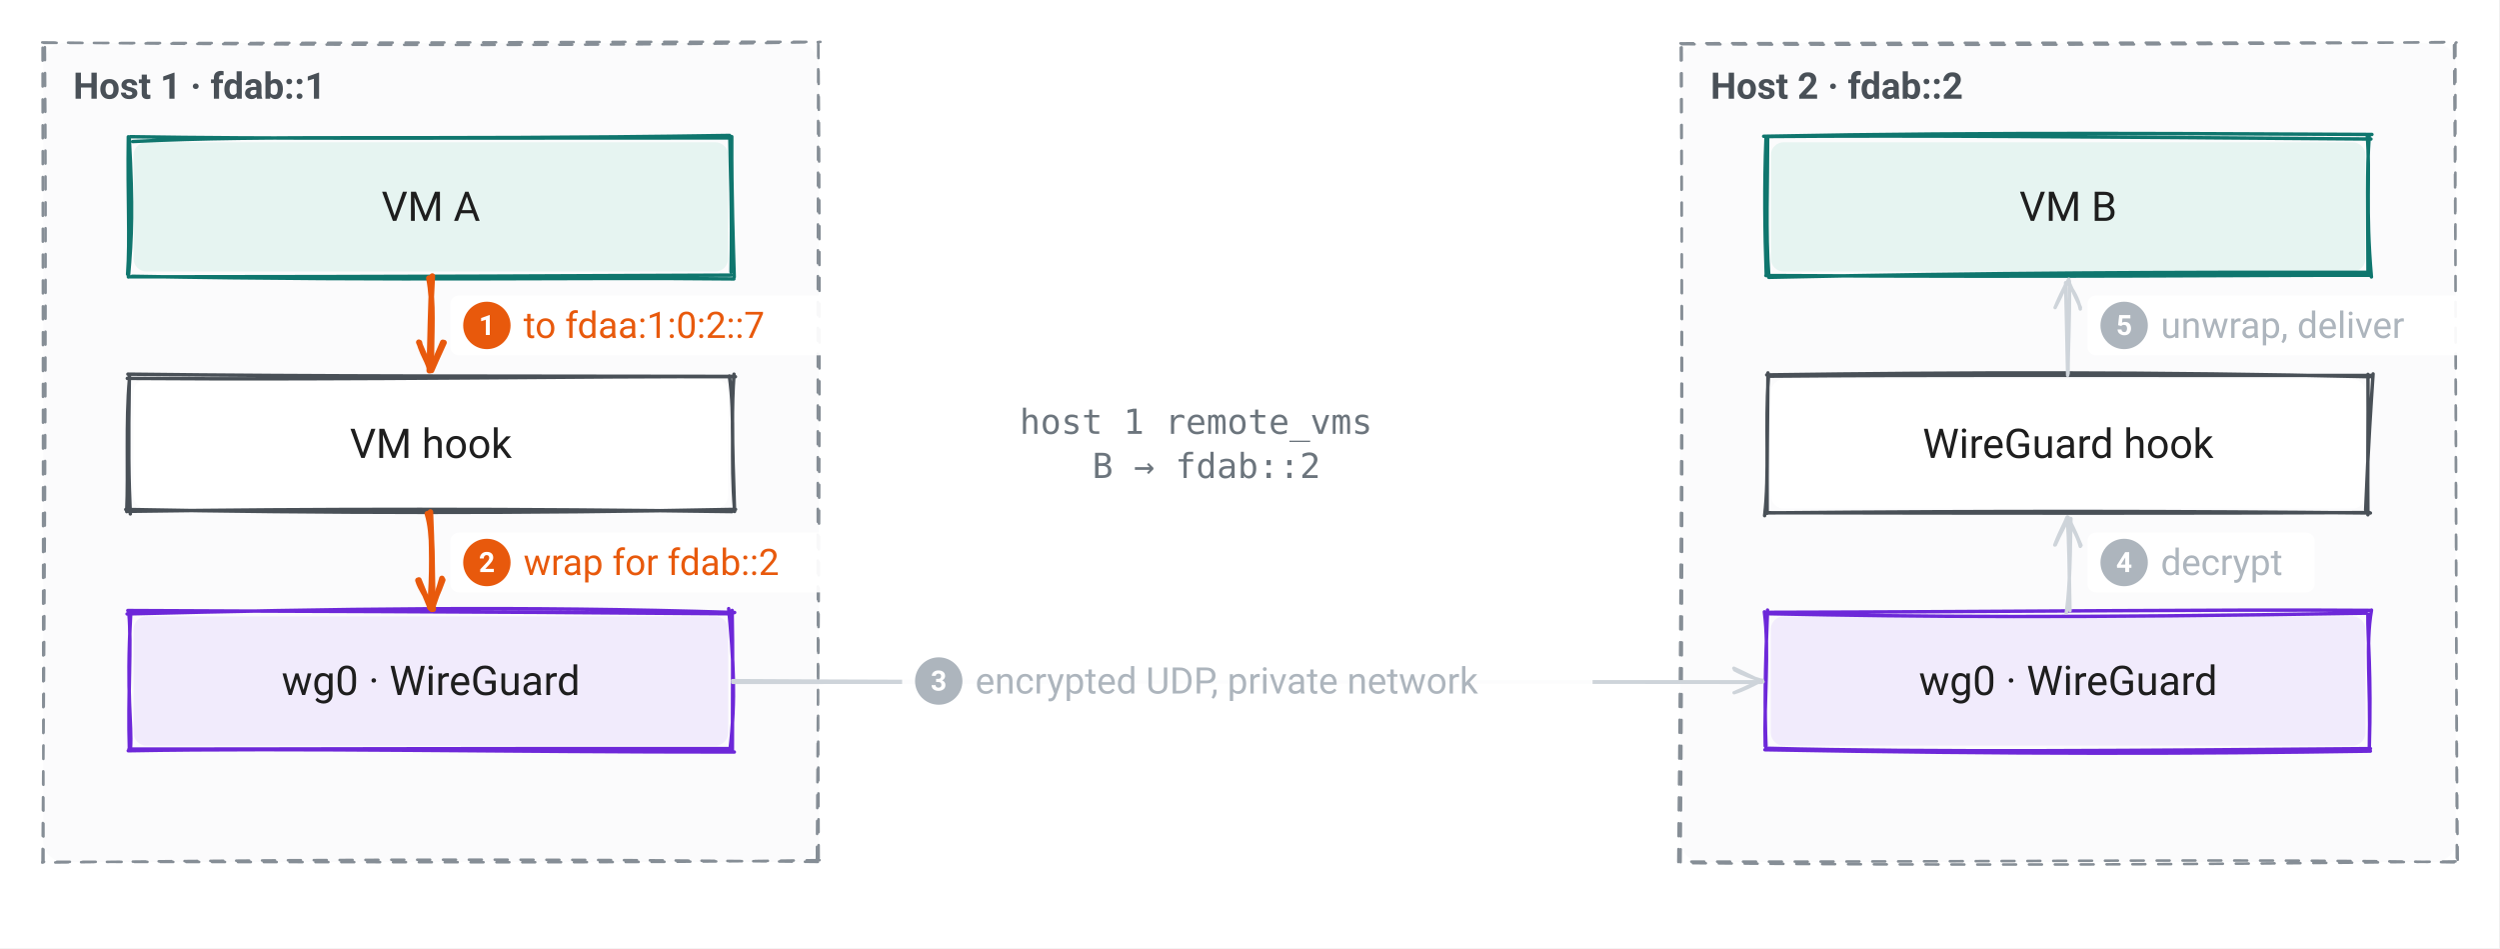
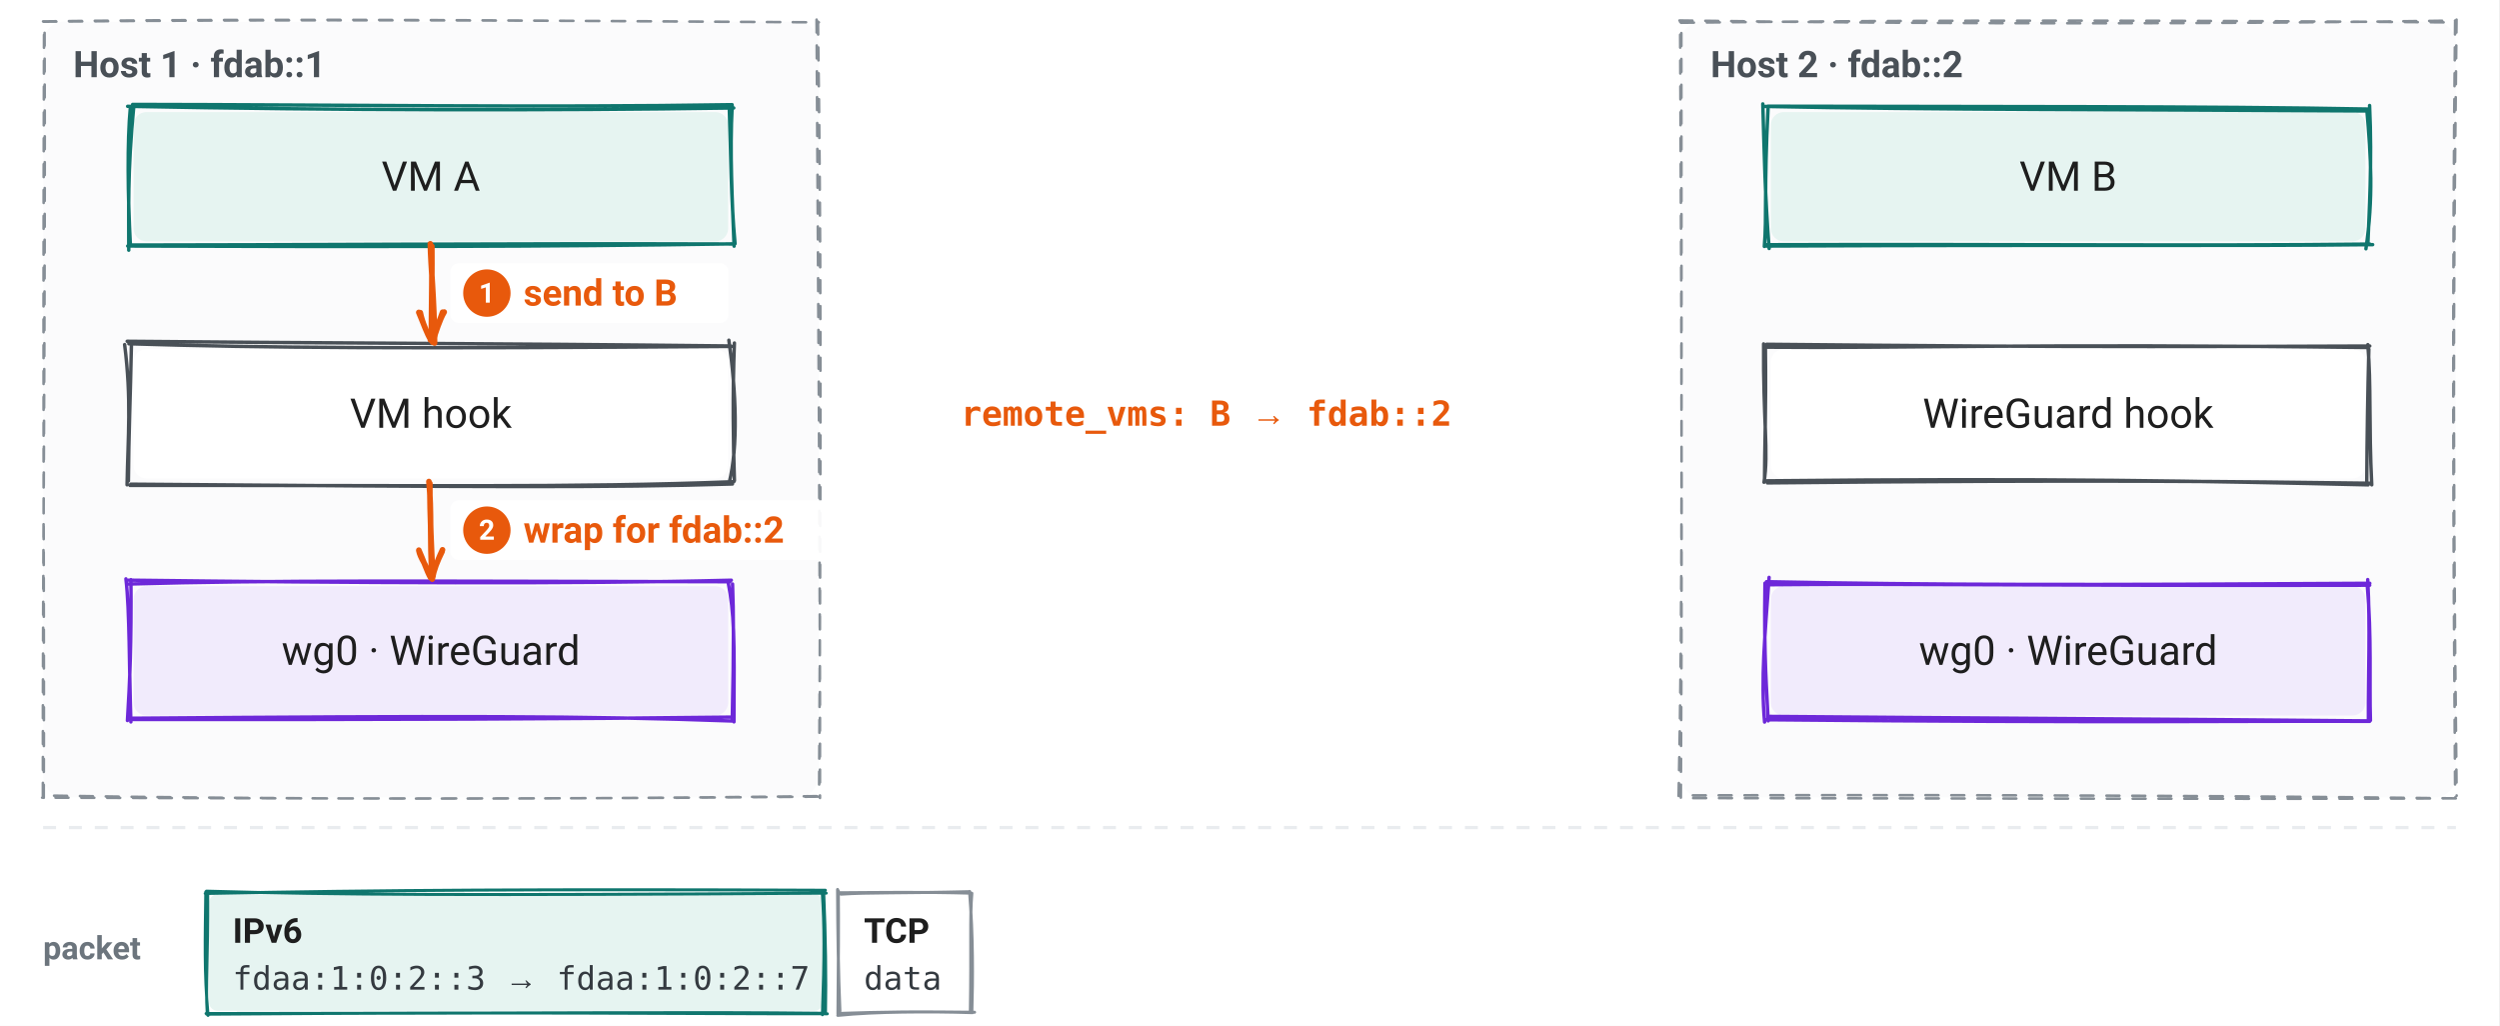
- <svg xmlns="http://www.w3.org/2000/svg" viewBox="0 0 1160 440" width="1160" height="440" font-family="system-ui, -apple-system, 'Segoe UI', Roboto, 'Helvetica Neue', Arial, sans-serif" role="img" aria-label="VM A sends to VM B. The VM hook on host 1 checks the packet, finds VM B at fdab::2 in remote_vms, and adds an outer header for host 2.">
+ <svg xmlns="http://www.w3.org/2000/svg" viewBox="0 0 1160 476" width="1160" height="476" font-family="system-ui, -apple-system, 'Segoe UI', Roboto, 'Helvetica Neue', Arial, sans-serif" role="img" aria-label="VM A sends to VM B. The VM hook on host 1 checks the packet, finds VM B at fdab::2 in remote_vms, and adds an outer IPv6 header for host 2.">
+   <style>.static{display:none}@media (prefers-reduced-motion: reduce){.anim{display:none}.static{display:inline}}</style>
  <rect width="100%" height="100%" fill="#ffffff" />
-   <rect x="20" y="20" width="360" height="380" rx="10" fill="#f8f9fa" opacity="0.6" />
-   <path d="M20.282 19.865 C145.86 20.368, 272.202 19.098, 380.821 19.436 M19.605 19.676 C161.882 21.329, 302.79 21.15, 380.123 19.527 M379.877 20.949 C380.798 128.152, 380.494 234.226, 379.198 399.782 M379.815 20.129 C379.515 163.875, 379.484 307.183, 380.013 399.617 M380.432 399.099 C292.561 400.58, 207.652 399.989, 19.651 399.872 M379.641 399.923 C285.145 398.82, 190.01 398.149, 19.611 400.251 M19.751 399.889 C21.056 248.652, 21.562 98.755, 20.82 20.824 M20.178 400.137 C19.988 291.056, 20.049 182.043, 19.775 20.284" stroke="#868e96" stroke-width="1.2" fill="none" stroke-linecap="round" stroke-linejoin="round" stroke-dasharray="6 6" />
+   <line x1="20" y1="384" x2="1140" y2="384" stroke="#e9ecef" stroke-width="1.5" stroke-dasharray="6 6" />
+   <text font-size="15" fill="#6c757d" text-anchor="start" dominant-baseline="central" font-weight="650">
+     <tspan x="20" y="440">packet</tspan>
+   </text>
+   <rect x="20" y="10" width="360" height="360" rx="10" fill="#f8f9fa" opacity="0.6" />
+   <path d="M19.991 9.926 C145.766 8.278, 271.78 9.893, 380.112 10.367 M20.167 10.08 C139.28 8.856, 258.379 9.518, 379.612 10.369 M379.04 9.093 C379.758 133.149, 380.735 254.683, 380.619 370.251 M379.689 10.024 C381.065 102.869, 381.17 195.557, 380.21 369.636 M379.096 369.411 C252.508 371.058, 124.545 370.897, 20.193 369.116 M379.766 369.647 C304.19 370.341, 228.544 370.894, 19.556 370.1 M19.908 369.237 C19.754 260.005, 21.152 150.357, 20.691 10.56 M20.311 370.172 C20.622 295.045, 19.832 219.192, 20.44 10.488" stroke="#868e96" stroke-width="1.2" fill="none" stroke-linecap="round" stroke-linejoin="round" stroke-dasharray="6 6" />
  <text font-size="17" fill="#495057" text-anchor="start" dominant-baseline="central" font-weight="650">
-     <tspan x="34" y="40">Host 1 · fdab::1</tspan>
+     <tspan x="34" y="30">Host 1 · fdab::1</tspan>
  </text>
-   <rect x="780" y="20" width="360" height="380" rx="10" fill="#f8f9fa" opacity="0.6" />
-   <path d="M780.583 20.495 C902.94 21.157, 1024.309 20.72, 1140.283 19.476 M780.05 20.11 C858.924 19.876, 937.323 19.839, 1140.266 19.715 M1139.139 20.956 C1140.471 159.633, 1139.741 298.425, 1140.85 400.737 M1139.761 20.102 C1139.678 115.073, 1139.923 210.525, 1140.44 400.083 M1139.087 400.126 C1041.785 398.311, 943.492 399.942, 780.386 399.806 M1139.822 399.705 C1022.967 401.255, 906.101 401.665, 780.068 400.457 M779.073 399.98 C780.453 266.078, 780.862 132.952, 780.597 20.702 M780.097 400.066 C781.085 278.156, 781.048 156.632, 780.204 19.732" stroke="#868e96" stroke-width="1.2" fill="none" stroke-linecap="round" stroke-linejoin="round" stroke-dasharray="6 6" />
+   <rect x="780" y="10" width="360" height="360" rx="10" fill="#f8f9fa" opacity="0.6" />
+   <path d="M780.292 10.556 C902.845 9.067, 1023.887 9.488, 1139.574 10.407 M779.599 9.501 C908.322 11.334, 1036.911 11.126, 1139.755 9.544 M1140.288 9.101 C1139.478 90.94, 1137.98 171.569, 1140.337 369.233 M1139.632 9.995 C1138.303 128.589, 1138.699 247.995, 1139.647 370.128 M1139.777 370.438 C1001.731 368.788, 862.412 368.823, 780.928 369.05 M1139.947 370.443 C1042.012 370.871, 944.635 370.478, 780.013 370.306 M779.193 369.333 C781.169 276.553, 780.438 182.762, 780.455 10.431 M780.226 370.098 C780.713 282.809, 780.833 195.13, 779.879 9.905" stroke="#868e96" stroke-width="1.2" fill="none" stroke-linecap="round" stroke-linejoin="round" stroke-dasharray="6 6" />
  <text font-size="17" fill="#495057" text-anchor="start" dominant-baseline="central" font-weight="650">
-     <tspan x="794" y="40">Host 2 · fdab::2</tspan>
+     <tspan x="794" y="30">Host 2 · fdab::2</tspan>
  </text>
-   <rect x="62" y="66" width="276" height="60" rx="6" fill="#e6f4f1" />
-   <path d="M61.632 65.682 C126.197 62.413, 188.197 65.154, 338.667 62.842 M60.495 63.426 C125.747 64.47, 193.373 63.997, 339.488 64.006 M338.777 63.424 C338.947 79.167, 339.914 96.619, 339.346 126.158 M339.675 63.393 C339.516 90.2, 340.474 115.574, 340.816 128.542 M340.65 129.425 C264.743 128.595, 191.629 130.517, 61.361 128.204 M339.444 127.649 C269.034 127.94, 199.399 128.371, 59.765 128.456 M59.6 128.524 C61.269 109.768, 61.735 96.101, 60.022 64.356 M59.238 127.269 C60.434 110.528, 59.134 92.023, 59.563 63.485" stroke="#0f766e" stroke-width="1.6" fill="none" stroke-linecap="round" stroke-linejoin="round" />
+   <rect x="62" y="52" width="276" height="60" rx="6" fill="#e6f4f1" />
+   <path d="M61.568 48.454 C156.79 48.57, 252.404 49.976, 339.828 48.571 M59.247 49.337 C156.223 51.234, 253.646 51.401, 340.591 50.101 M338.551 51.246 C339.313 71.103, 339.219 91.955, 341.199 113.081 M339.865 48.936 C338.709 71.393, 339.92 92.254, 340.755 114.229 M339.884 113.208 C232.913 112.844, 126.349 113.718, 59.964 113.692 M339.643 113.157 C254.825 114.499, 168.229 114.545, 59.28 114.157 M59.764 116.09 C59.868 97.964, 58.99 81.043, 62.176 48.45 M60.542 114.143 C59.278 90.343, 59.021 65.603, 60.507 49.906" stroke="#0f766e" stroke-width="1.6" fill="none" stroke-linecap="round" stroke-linejoin="round" />
  <text font-size="19" fill="#1e1e1e" text-anchor="middle" dominant-baseline="central" font-weight="400">
-     <tspan x="200" y="96">VM A</tspan>
+     <tspan x="200" y="82">VM A</tspan>
  </text>
-   <rect x="62" y="176" width="276" height="60" rx="6" fill="#ffffff" />
-   <path d="M59.094 175.579 C167.123 176.4, 276.303 174.445, 341.371 174.796 M59.372 173.604 C148.573 174.701, 238.678 174.466, 340.516 174.645 M338.553 174.431 C341.389 194.112, 338.95 212.151, 341.015 237.117 M340.711 173.616 C339.649 188.923, 339.806 202.291, 340.973 237.334 M341.418 236.345 C244.025 238.331, 149.683 238.107, 58.372 236.384 M339.782 237.381 C242.838 235.996, 143.86 236.028, 59.495 237.268 M58.817 237.386 C59.664 218.512, 58.298 196.133, 60.093 175.794 M60.495 238.462 C59.751 222.94, 59.524 207.577, 60.053 174.097" stroke="#495057" stroke-width="1.6" fill="none" stroke-linecap="round" stroke-linejoin="round" />
+   <rect x="62" y="162" width="276" height="60" rx="6" fill="#ffffff" />
+   <path d="M59.03 158.351 C141.716 159.184, 225.136 159.267, 339.159 160.525 M59.811 159.515 C123.05 161.464, 186.951 161.87, 339.934 160.739 M338.327 157.852 C341.755 181.649, 342.656 207.486, 338.468 224.04 M340.901 159.16 C339.968 182.915, 340.378 206.771, 340.912 223.022 M340.652 223.501 C268.196 226.358, 193.03 225.086, 60.348 225.245 M339.981 224.576 C282.942 226.333, 224.689 225.98, 60.697 224.656 M58.981 224.952 C59.39 202.308, 61.08 185.474, 57.847 159.888 M59.599 223.136 C59.722 202.756, 60.538 183.357, 60.998 160.519" stroke="#495057" stroke-width="1.6" fill="none" stroke-linecap="round" stroke-linejoin="round" />
  <text font-size="19" fill="#1e1e1e" text-anchor="middle" dominant-baseline="central" font-weight="400">
-     <tspan x="200" y="206">VM hook</tspan>
+     <tspan x="200" y="192">VM hook</tspan>
  </text>
-   <rect x="62" y="286" width="276" height="60" rx="6" fill="#f1ebfc" />
-   <path d="M58.978 284.867 C152.832 282.489, 243.357 281.085, 341.014 284.198 M59.325 283.286 C133.296 283.697, 206.632 283.671, 340.053 284.812 M338.235 282.394 C340.462 305.871, 341.63 324.497, 338.844 348.022 M339.844 283.235 C340.208 300.889, 340.101 320.017, 339.96 348.512 M340.863 348.946 C237.098 348.998, 137.326 346.933, 59.534 348.354 M339.918 347.361 C233.277 347.209, 126.864 347.622, 59.864 347.57 M60.587 347.407 C61.346 335.239, 58.544 323.795, 60.696 284.497 M60.051 347.45 C59.235 323.773, 61.137 298.607, 59.836 284.735" stroke="#6d28d9" stroke-width="1.6" fill="none" stroke-linecap="round" stroke-linejoin="round" />
+   <rect x="62" y="272" width="276" height="60" rx="6" fill="#f1ebfc" />
+   <path d="M58.914 271.013 C127.425 269.051, 195.564 269.685, 338.802 269.927 M59.764 269.197 C163.773 270.461, 266.905 271.075, 339.47 269.22 M338.008 270.216 C340.829 285.008, 340.935 294.232, 340.696 334.945 M340.034 270.979 C340.527 284.282, 340.673 298.897, 339.899 334.2 M340.097 332.73 C261.269 333.652, 184.045 333.912, 61.51 333.842 M340.116 334.556 C273.381 332.081, 207.693 332.11, 59.379 333.271 M60.751 334.973 C59.946 310.635, 60.199 283.137, 58.45 268.591 M59.155 334.325 C60.279 316.389, 61.024 297.787, 60.78 268.956" stroke="#6d28d9" stroke-width="1.6" fill="none" stroke-linecap="round" stroke-linejoin="round" />
  <text font-size="19" fill="#1e1e1e" text-anchor="middle" dominant-baseline="central" font-weight="400">
-     <tspan x="200" y="316">wg0 · WireGuard</tspan>
+     <tspan x="200" y="302">wg0 · WireGuard</tspan>
  </text>
-   <rect x="822" y="66" width="276" height="60" rx="6" fill="#e6f4f1" />
-   <path d="M818.676 63.235 C925.266 61.108, 1031.831 62.15, 1101.01 62.385 M820.168 63.36 C891.503 62.765, 963.179 63.481, 1100.553 64.517 M1098.846 62.799 C1100.26 81.242, 1097.977 96.679, 1100.776 128.518 M1099.731 63.411 C1098.653 79.166, 1099.089 94.85, 1099.186 127.654 M1098.746 126.36 C1010.379 126.239, 920.836 126.521, 821.029 128.688 M1099.821 127.742 C1033.451 127.621, 966.847 128.659, 819.691 127.848 M821.038 127.737 C819.558 107.588, 820.55 85.365, 820.516 64.115 M819.87 127.48 C819.143 107.774, 818.902 85.541, 819.752 64.139" stroke="#0f766e" stroke-width="1.6" fill="none" stroke-linecap="round" stroke-linejoin="round" />
+   <rect x="822" y="52" width="276" height="60" rx="6" fill="#e6f4f1" />
+   <path d="M818.612 49.381 C899.859 51.043, 984.038 50.75, 1098.799 51.488 M820.607 49.271 C921.98 49.529, 1025.138 49.199, 1099.971 50.612 M1098.62 50.621 C1100.626 73.179, 1101.682 92.014, 1098.229 115.441 M1099.922 48.954 C1101.172 75.358, 1099.662 99.33, 1099.125 113.341 M1101.353 113.516 C1034.55 114.266, 967.555 113.5, 819.632 114.176 M1100.02 113.25 C1017.555 114.18, 935.677 113.147, 819.206 113.55 M821.202 115.303 C819.284 91.383, 818.931 70.307, 818.269 48.209 M818.974 114.354 C820.188 100.389, 818.789 86.922, 820.697 50.56" stroke="#0f766e" stroke-width="1.6" fill="none" stroke-linecap="round" stroke-linejoin="round" />
  <text font-size="19" fill="#1e1e1e" text-anchor="middle" dominant-baseline="central" font-weight="400">
-     <tspan x="960" y="96">VM B</tspan>
+     <tspan x="960" y="82">VM B</tspan>
  </text>
-   <rect x="822" y="176" width="276" height="60" rx="6" fill="#ffffff" />
-   <path d="M821.548 174.562 C892.964 173.909, 963.094 174.226, 1100.635 174.217 M820.09 173.953 C909.991 172.7, 1000.542 172.463, 1100.108 174.804 M1101.547 173.488 C1100.479 190.109, 1099.464 203.464, 1098.1 236.574 M1099.167 173.707 C1099.397 196.726, 1098.896 219.694, 1099.137 238.877 M1099.891 237.831 C1015.895 238.217, 929.77 238.135, 819.429 237.915 M1100.308 238.032 C1013.917 237.177, 926.784 236.994, 820.065 237.994 M819.112 239.283 C821.412 220.095, 819.326 196.684, 820.855 175.562 M820.299 238.169 C820.135 216.397, 820.511 194.546, 820.662 173.013" stroke="#495057" stroke-width="1.6" fill="none" stroke-linecap="round" stroke-linejoin="round" />
+   <rect x="822" y="162" width="276" height="60" rx="6" fill="#ffffff" />
+   <path d="M820.089 161.107 C881.954 161.69, 942.744 159.303, 1098.874 161.253 M820.06 159.747 C880.811 160.219, 942.112 161.246, 1100.007 160.551 M1099.588 162.032 C1099.066 181.601, 1098.738 203.74, 1098.606 224.054 M1099.105 159.904 C1100.715 178.818, 1099.528 196.822, 1100.929 224.974 M1099.26 224.975 C1025.741 223.259, 950.363 221.734, 819.431 223.11 M1099.953 224.213 C1038.255 223.467, 975.209 222.53, 820.4 224.061 M818.823 223.775 C821.055 210.365, 818.353 194.331, 818.645 159.571 M819.064 223.177 C819.059 207.452, 819.865 191.382, 819.469 160.543" stroke="#495057" stroke-width="1.6" fill="none" stroke-linecap="round" stroke-linejoin="round" />
  <text font-size="19" fill="#1e1e1e" text-anchor="middle" dominant-baseline="central" font-weight="400">
-     <tspan x="960" y="206">WireGuard hook</tspan>
+     <tspan x="960" y="192">WireGuard hook</tspan>
  </text>
-   <rect x="822" y="286" width="276" height="60" rx="6" fill="#f1ebfc" />
-   <path d="M821.48 284.789 C891.169 286.24, 961.743 286.828, 1098.355 284.513 M820.009 284.113 C925 283.92, 1029.352 282.688, 1100.117 283.208 M1100.815 283.069 C1097.925 299.563, 1100.526 316.859, 1099.807 346.801 M1099.123 284.93 C1098.945 296.36, 1100.849 310.775, 1099.774 348.099 M1100.327 347.352 C996.45 348.186, 894.482 349.157, 821.032 347.213 M1100.293 348.527 C1016.828 349.826, 935.169 350, 819.243 347.893 M819.383 346.144 C818.807 324.969, 821.336 301.821, 818.996 283.896 M819.786 347.282 C819.054 329.048, 819.354 310.108, 820.466 283.061" stroke="#6d28d9" stroke-width="1.6" fill="none" stroke-linecap="round" stroke-linejoin="round" />
+   <rect x="822" y="272" width="276" height="60" rx="6" fill="#f1ebfc" />
+   <path d="M820.021 271.334 C880.159 270.647, 941.392 271.905, 1099.967 271.549 M819.978 269.907 C895.819 271.439, 970.921 271.471, 1100.017 270.642 M1098.856 271.613 C1100.911 295.455, 1099.8 317.134, 1100.313 334.281 M1099.061 268.928 C1100.263 291.252, 1099.281 311.303, 1099.366 334.195 M1099.697 334.496 C1006.297 333.633, 911.702 333.161, 821.035 332.408 M1099.938 334.709 C1041.167 334.429, 983.594 335.537, 819.578 333.961 M819.094 335.037 C817.323 315.239, 819.237 295.068, 821.186 267.906 M820.75 334.491 C820.178 320.103, 818.709 306.943, 819.274 270.591" stroke="#6d28d9" stroke-width="1.6" fill="none" stroke-linecap="round" stroke-linejoin="round" />
  <text font-size="19" fill="#1e1e1e" text-anchor="middle" dominant-baseline="central" font-weight="400">
-     <tspan x="960" y="316">wg0 · WireGuard</tspan>
+     <tspan x="960" y="302">wg0 · WireGuard</tspan>
  </text>
-   <path d="M199.079 129.049 C201.358 140.479, 200.258 153.598, 200.174 170.626 M200.681 128.103 C199.79 142.425, 199.707 156.926, 199.263 171.998" stroke="#e8590c" stroke-width="2.6" fill="none" stroke-linecap="round" stroke-linejoin="round" />
-   <path d="M194.7 158.935 C195.069 161.272, 196.758 164.89, 200.063 171.43 M194.409 158.803 C196.349 163.103, 197.656 166.538, 199.933 171.875 M200.519 171.388 C201.568 169.016, 202.67 166.344, 206.098 158.973 M200.324 171.873 C201.26 168.385, 202.992 165.035, 205.541 158.861" stroke="#e8590c" stroke-width="2.6" fill="none" stroke-linecap="round" stroke-linejoin="round" />
-   <rect x="209" y="137.12" width="189.6" height="27.76" rx="4" fill="#ffffff" opacity="0.94" />
-   <circle cx="226" cy="151" r="11" fill="#e8590c" />
-   <text x="226" y="151" font-size="13" font-weight="700" fill="#ffffff" text-anchor="middle" dominant-baseline="central">1</text>
-   <text font-size="17" fill="#e8590c" text-anchor="start" dominant-baseline="central" font-weight="400">
-     <tspan x="243" y="151">to fdaa:1:0:2::7</tspan>
+   <path d="M199.751 113.119 C199.937 124.031, 201.589 138.272, 201.722 159.168 M200.464 114.288 C200.566 124.589, 200.412 136.764, 200.173 157.532" stroke="#e8590c" stroke-width="2.6" fill="none" stroke-linecap="round" stroke-linejoin="round" />
+   <path d="M195.101 145.069 C195.923 149.244, 198.241 154.913, 200.573 158.361 M194.39 144.956 C196.668 150.298, 198.13 154.766, 199.99 157.707 M200.767 158.793 C202.366 153.942, 204.047 148.426, 206.198 144.786 M199.774 157.783 C201.161 154.783, 202.907 152.28, 205.438 144.863" stroke="#e8590c" stroke-width="2.6" fill="none" stroke-linecap="round" stroke-linejoin="round" />
+   <rect x="209" y="122.12" width="129.199" height="27.76" rx="4" fill="#ffffff" opacity="0.94" />
+   <circle cx="226" cy="136" r="11" fill="#e8590c" />
+   <text x="226" y="136" font-size="13" font-weight="700" fill="#ffffff" text-anchor="middle" dominant-baseline="central">1</text>
+   <text font-size="17" fill="#e8590c" text-anchor="start" dominant-baseline="central" font-weight="650">
+     <tspan x="243" y="136">send to B</tspan>
  </text>
-   <path d="M198.372 238.354 C201.331 247.971, 200.158 260.831, 201.085 282.693 M199.791 237.58 C200.436 251.876, 200.929 267.209, 199.477 281.756" stroke="#e8590c" stroke-width="2.6" fill="none" stroke-linecap="round" stroke-linejoin="round" />
-   <path d="M194.006 269.275 C195.234 273.461, 198.277 276.875, 200.167 281.742 M194.445 269.117 C196.14 273.404, 197.8 277.158, 199.846 282.253 M200.424 282.729 C201.838 278.451, 203.813 273.372, 205.132 268.396 M200.054 281.658 C201.681 278.594, 203.222 275.306, 205.514 269.098" stroke="#e8590c" stroke-width="2.6" fill="none" stroke-linecap="round" stroke-linejoin="round" />
-   <rect x="209" y="247.12" width="189.6" height="27.76" rx="4" fill="#ffffff" opacity="0.94" />
-   <circle cx="226" cy="261" r="11" fill="#e8590c" />
-   <text x="226" y="261" font-size="13" font-weight="700" fill="#ffffff" text-anchor="middle" dominant-baseline="central">2</text>
-   <text font-size="17" fill="#e8590c" text-anchor="start" dominant-baseline="central" font-weight="400">
-     <tspan x="243" y="261">wrap for fdab::2</tspan>
+   <path d="M199.094 223.426 C200.445 237.137, 199.374 249.55, 200.581 268.589 M199.536 224.275 C199.494 239.476, 200.35 255.939, 200.892 267.21" stroke="#e8590c" stroke-width="2.6" fill="none" stroke-linecap="round" stroke-linejoin="round" />
+   <path d="M194.407 255.409 C195.069 258.932, 197.599 261.839, 200.677 268.673 M194.425 255.271 C196.459 259.76, 198.274 265.387, 199.903 268.085 M200.672 268.453 C201.493 264.253, 202.907 260.568, 205.233 255.889 M200.344 268.408 C201.581 264.937, 202.297 261.656, 205.41 255.099" stroke="#e8590c" stroke-width="2.6" fill="none" stroke-linecap="round" stroke-linejoin="round" />
+   <rect x="209" y="232.12" width="198.576" height="27.76" rx="4" fill="#ffffff" opacity="0.94" />
+   <circle cx="226" cy="246" r="11" fill="#e8590c" />
+   <text x="226" y="246" font-size="13" font-weight="700" fill="#ffffff" text-anchor="middle" dominant-baseline="central">2</text>
+   <text font-size="17" fill="#e8590c" text-anchor="start" dominant-baseline="central" font-weight="650">
+     <tspan x="243" y="246">wrap for fdab::2</tspan>
  </text>
-   <path d="M340.113 316.612 C496.468 316.573, 653.877 316.367, 817.617 316.61 M340.045 315.829 C454.701 316.546, 569.324 316.304, 818.366 316.337" stroke="#ced4da" stroke-width="1.6" fill="none" stroke-linecap="round" stroke-linejoin="round" />
-   <path d="M805.868 321.037 C810.23 319.285, 814.313 316.973, 817.566 315.995 M804.951 321.416 C809.522 320.034, 812.969 318.13, 817.96 315.584 M818.099 315.84 C813.139 314.333, 809.16 313.029, 805.164 310.754 M818.047 316.343 C814.02 314.596, 809.829 312.329, 804.832 310.061" stroke="#ced4da" stroke-width="1.6" fill="none" stroke-linecap="round" stroke-linejoin="round" />
-   <rect x="418.75" y="302.12" width="320.5" height="27.76" rx="4" fill="#ffffff" opacity="0.94" />
-   <circle cx="435.75" cy="316" r="11" fill="#adb5bd" />
-   <text x="435.75" y="316" font-size="13" font-weight="700" fill="#ffffff" text-anchor="middle" dominant-baseline="central">3</text>
-   <text font-size="17" fill="#adb5bd" text-anchor="start" dominant-baseline="central" font-weight="400">
-     <tspan x="452.75" y="316">encrypted UDP, private network</tspan>
+   <rect x="442.6" y="179.76" width="234.8" height="24.48" rx="4" fill="#ffffff" opacity="0.94" />
+   <text font-size="16" fill="#e8590c" text-anchor="middle" dominant-baseline="central" font-weight="650" font-family="ui-monospace, 'SF Mono', Menlo, Consolas, 'DejaVu Sans Mono', monospace">
+     <tspan x="560" y="192">remote_vms: B <tspan font-family="system-ui, -apple-system, 'Segoe UI', Roboto, 'Helvetica Neue', Arial, sans-serif">→</tspan> fdab::2</tspan>
  </text>
-   <path d="M959.112 284.485 C960.299 276.008, 960.94 267.291, 961.283 240.598 M960.852 283.367 C960.443 266.718, 960.564 250.716, 959.502 240.135" stroke="#ced4da" stroke-width="1.6" fill="none" stroke-linecap="round" stroke-linejoin="round" />
-   <path d="M965.646 253.52 C964.438 249.035, 962.896 246.465, 959.456 240.438 M965.966 253.065 C964.393 249.536, 963.156 245.985, 959.718 239.876 M959.207 240.597 C958.556 242.731, 956.438 245.945, 953.804 252.885 M960.097 240.109 C958.786 243.646, 956.403 247.348, 954.045 252.798" stroke="#ced4da" stroke-width="1.6" fill="none" stroke-linecap="round" stroke-linejoin="round" />
-   <rect x="969" y="247.12" width="105.45" height="27.76" rx="4" fill="#ffffff" opacity="0.94" />
-   <circle cx="986" cy="261" r="11" fill="#adb5bd" />
-   <text x="986" y="261" font-size="13" font-weight="700" fill="#ffffff" text-anchor="middle" dominant-baseline="central">4</text>
-   <text font-size="17" fill="#adb5bd" text-anchor="start" dominant-baseline="central" font-weight="400">
-     <tspan x="1003" y="261">decrypt</tspan>
-   </text>
-   <path d="M959.769 174.177 C959.348 155.457, 959.113 141.122, 958.824 131.177 M959.98 173.38 C959.937 161.412, 960.849 148.904, 960.584 130.458" stroke="#ced4da" stroke-width="1.6" fill="none" stroke-linecap="round" stroke-linejoin="round" />
-   <path d="M965.645 143.379 C965.01 140.359, 964.002 137.024, 959.576 130.777 M965.697 142.692 C964.451 139.521, 963.012 137.162, 960.045 130.164 M960.32 129.533 C957.553 134.378, 955.091 139.935, 954.255 141.994 M960.271 129.733 C958.175 133.305, 957.411 136.291, 953.94 142.718" stroke="#ced4da" stroke-width="1.6" fill="none" stroke-linecap="round" stroke-linejoin="round" />
-   <rect x="969" y="137.12" width="180.25" height="27.76" rx="4" fill="#ffffff" opacity="0.94" />
-   <circle cx="986" cy="151" r="11" fill="#adb5bd" />
-   <text x="986" y="151" font-size="13" font-weight="700" fill="#ffffff" text-anchor="middle" dominant-baseline="central">5</text>
-   <text font-size="17" fill="#adb5bd" text-anchor="start" dominant-baseline="central" font-weight="400">
-     <tspan x="1003" y="151">unwrap, deliver</tspan>
-   </text>
-   <rect x="478.2" y="183.52" width="163.6" height="44.96" rx="4" fill="#ffffff" opacity="0.94" />
-   <text font-size="16" fill="#6c757d" text-anchor="middle" dominant-baseline="central" font-weight="400" font-family="ui-monospace, 'SF Mono', Menlo, Consolas, monospace">
-     <tspan x="560" y="195.76">host 1 remote_vms</tspan>
-     <tspan x="560" y="216.24">B → fdab::2</tspan>
-   </text>
+   <g class="static">
+     <rect x="97" y="415" width="223.584" height="54" rx="4" fill="#f1ebfc" />
+     <path d="M96.905 415.093 C182.278 413.635, 269.283 413.613, 320.955 414.013 M96.539 413.868 C150.141 414.238, 203.648 413.938, 321.986 413.418 M322.146 413.088 C320.64 434.864, 322.665 454.65, 320.436 469.443 M322.28 413.857 C321.742 433.83, 322.146 453.816, 322.199 469.337 M321.826 470.235 C259.089 469.065, 196.01 470.846, 96.671 469.01 M321.344 470.568 C267.884 471.524, 214.154 470.98, 95.764 469.763 M96.444 470.887 C95.802 455.896, 97.122 444.456, 96.296 414.662 M96.583 470.187 C96.539 456.426, 95.412 443.365, 95.673 414.113" stroke="#e8590c" stroke-width="2.8" fill="none" stroke-linecap="round" stroke-linejoin="round" />
+     <text font-size="16" fill="#e8590c" text-anchor="start" dominant-baseline="central" font-weight="650">
+       <tspan x="108" y="432">IPv6 · next header 41</tspan>
+     </text>
+     <text font-size="15" fill="#343a40" text-anchor="start" dominant-baseline="central" font-weight="400" font-family="ui-monospace, 'SF Mono', Menlo, Consolas, 'DejaVu Sans Mono', monospace">
+       <tspan x="108" y="454">fdab::1 <tspan font-family="system-ui, -apple-system, 'Segoe UI', Roboto, 'Helvetica Neue', Arial, sans-serif">→</tspan> fdab::2</tspan>
+     </text>
+     <rect x="328.584" y="415" width="285" height="54" rx="4" fill="#e6f4f1" />
+     <path d="M326.69 413.828 C432.051 414.481, 535.584 413.891, 614.822 413.663 M327.307 414.306 C402.19 415.251, 476.851 414.584, 614.26 413.792 M615.542 412.77 C614.541 432.518, 613.977 449.989, 614.227 471.181 M614.884 414.376 C614.799 428.142, 613.912 441.852, 614.511 469.975 M614.846 470.111 C515.818 469.868, 415.089 468.257, 327.014 470.483 M614.719 469.864 C555.531 470.859, 496.908 470.394, 327.476 470.008 M327.763 471.199 C326.641 451.902, 326.375 434.421, 328.874 413.402 M327.699 469.659 C328.188 455.849, 327.007 443.185, 327.429 413.537" stroke="#0f766e" stroke-width="1.4" fill="none" stroke-linecap="round" stroke-linejoin="round" />
+     <text font-size="16" fill="#1e1e1e" text-anchor="start" dominant-baseline="central" font-weight="650">
+       <tspan x="339.584" y="432">IPv6</tspan>
+     </text>
+     <text font-size="15" fill="#343a40" text-anchor="start" dominant-baseline="central" font-weight="400" font-family="ui-monospace, 'SF Mono', Menlo, Consolas, 'DejaVu Sans Mono', monospace">
+       <tspan x="339.584" y="454">fdaa:1:0:2::3 <tspan font-family="system-ui, -apple-system, 'Segoe UI', Roboto, 'Helvetica Neue', Arial, sans-serif">→</tspan> fdaa:1:0:2::7</tspan>
+     </text>
+     <rect x="621.584" y="415" width="60" height="54" rx="4" fill="#ffffff" />
+     <path d="M619.383 414.062 C641.263 414.137, 659.276 414.075, 682.919 415.062 M620.805 413.711 C637.336 413.695, 655.953 413.919, 682.24 413.378 M682.413 412.608 C684.059 435.645, 681.668 457.745, 682.542 469.087 M682.162 414.359 C682.138 431.168, 682.184 448.938, 682.838 469.304 M683.032 469.471 C664.277 469.029, 644.459 468.715, 621.427 469.302 M683.219 469.545 C667.496 469.491, 651.644 470.568, 620.904 470.119 M619.255 469.241 C619.85 457.149, 620.489 443.774, 619.306 415.384 M620.886 470.493 C619.883 459.312, 620.048 446.982, 621.014 413.403" stroke="#868e96" stroke-width="1.4" fill="none" stroke-linecap="round" stroke-linejoin="round" />
+     <text font-size="16" fill="#1e1e1e" text-anchor="start" dominant-baseline="central" font-weight="650">
+       <tspan x="632.584" y="432">TCP</tspan>
+     </text>
+     <text font-size="15" fill="#343a40" text-anchor="start" dominant-baseline="central" font-weight="400" font-family="ui-monospace, 'SF Mono', Menlo, Consolas, 'DejaVu Sans Mono', monospace">
+       <tspan x="632.584" y="454">data</tspan>
+     </text>
+   </g>
+   <g class="anim" opacity="0">
+     <g transform="translate(-8 -10)">
+       <rect x="-3" y="-3" width="22" height="26" rx="4" fill="#ffffff" stroke="#e8590c" stroke-width="2" />
+       <rect x="0" y="0" width="8" height="20" fill="#e6f4f1" stroke="#0f766e" stroke-width="1.3" />
+       <rect x="8" y="0" width="8" height="20" fill="#ffffff" stroke="#868e96" stroke-width="1.3" />
+     </g>
+     <animateMotion dur="4.9s" repeatCount="indefinite" calcMode="linear" keyPoints="0;0;1;1" keyTimes="0;0.102;0.286;1" path="M200,114 L200,158" />
+     <animate attributeName="opacity" dur="4.9s" repeatCount="indefinite" calcMode="discrete" values="0;1;0" keyTimes="0;0.102;0.469" />
+   </g>
+   <g class="anim" opacity="0">
+     <g transform="translate(-12 -10)">
+       <rect x="-3" y="-3" width="30" height="26" rx="4" fill="#ffffff" stroke="#e8590c" stroke-width="2" />
+       <rect x="0" y="0" width="8" height="20" fill="#f1ebfc" stroke="#6d28d9" stroke-width="1.3" />
+       <rect x="8" y="0" width="8" height="20" fill="#e6f4f1" stroke="#0f766e" stroke-width="1.3" />
+       <rect x="16" y="0" width="8" height="20" fill="#ffffff" stroke="#868e96" stroke-width="1.3" />
+     </g>
+     <animateMotion dur="4.9s" repeatCount="indefinite" calcMode="linear" keyPoints="0;0;1;1" keyTimes="0;0.469;0.653;1" path="M200,224 L200,268" />
+     <animate attributeName="opacity" dur="4.9s" repeatCount="indefinite" calcMode="discrete" values="0;1;0" keyTimes="0;0.469;0.939" />
+   </g>
+   <g class="anim" opacity="1">
+     <rect x="97" y="415" width="285" height="54" rx="4" fill="#e6f4f1" />
+     <path d="M95.242 414.584 C176.023 412.962, 253.976 412.515, 383.132 413.075 M95.807 413.495 C155.599 415.193, 216.17 415.536, 383.509 414.432 M381.702 414.261 C382.718 429.221, 382.742 443.43, 381.75 470.843 M382.344 413.777 C383.235 434.623, 383.488 454.239, 383.189 469.721 M384.025 470.401 C314.311 470.452, 245.144 469.425, 95.949 470.597 M382.522 470.156 C320.217 469.446, 257.045 470.169, 95.659 470.274 M96.571 471.154 C94.745 451.155, 95.253 435.42, 95.517 413.81 M96.174 469.74 C95.38 457.383, 96.535 445.938, 96.407 414.176" stroke="#0f766e" stroke-width="1.4" fill="none" stroke-linecap="round" stroke-linejoin="round" />
+     <text font-size="16" fill="#1e1e1e" text-anchor="start" dominant-baseline="central" font-weight="650">
+       <tspan x="108" y="432">IPv6</tspan>
+     </text>
+     <text font-size="15" fill="#343a40" text-anchor="start" dominant-baseline="central" font-weight="400" font-family="ui-monospace, 'SF Mono', Menlo, Consolas, 'DejaVu Sans Mono', monospace">
+       <tspan x="108" y="454">fdaa:1:0:2::3 <tspan font-family="system-ui, -apple-system, 'Segoe UI', Roboto, 'Helvetica Neue', Arial, sans-serif">→</tspan> fdaa:1:0:2::7</tspan>
+     </text>
+     <rect x="390" y="415" width="60" height="54" rx="4" fill="#ffffff" />
+     <path d="M390.375 414.897 C403.303 414.018, 418.405 414.513, 450.183 413.721 M389.005 414.237 C408.922 414.12, 427.983 413.81, 450.484 414.43 M450.04 413.618 C451.721 434.031, 451.551 455.109, 451.127 469.282 M451.119 414.467 C450.152 425.915, 450.948 438.687, 450.415 469.551 M452.388 469.687 C429.534 469.442, 407.526 469.25, 388.898 471.146 M451.439 469.875 C429.479 469.182, 407.109 469.602, 389.177 470.238 M389.876 469.102 C389.14 452.035, 388.859 432.404, 388.78 412.704 M388.954 470.475 C389.207 447.684, 389.284 426.663, 389.141 413.339" stroke="#868e96" stroke-width="1.4" fill="none" stroke-linecap="round" stroke-linejoin="round" />
+     <text font-size="16" fill="#1e1e1e" text-anchor="start" dominant-baseline="central" font-weight="650">
+       <tspan x="401" y="432">TCP</tspan>
+     </text>
+     <text font-size="15" fill="#343a40" text-anchor="start" dominant-baseline="central" font-weight="400" font-family="ui-monospace, 'SF Mono', Menlo, Consolas, 'DejaVu Sans Mono', monospace">
+       <tspan x="401" y="454">data</tspan>
+     </text>
+     <animate attributeName="opacity" dur="4.9s" repeatCount="indefinite" calcMode="discrete" values="1;0" keyTimes="0;0.469" />
+   </g>
+   <g class="anim" opacity="0">
+     <rect x="97" y="415" width="223.584" height="54" rx="4" fill="#f1ebfc" />
+     <path d="M96.905 415.093 C182.278 413.635, 269.283 413.613, 320.955 414.013 M96.539 413.868 C150.141 414.238, 203.648 413.938, 321.986 413.418 M322.146 413.088 C320.64 434.864, 322.665 454.65, 320.436 469.443 M322.28 413.857 C321.742 433.83, 322.146 453.816, 322.199 469.337 M321.826 470.235 C259.089 469.065, 196.01 470.846, 96.671 469.01 M321.344 470.568 C267.884 471.524, 214.154 470.98, 95.764 469.763 M96.444 470.887 C95.802 455.896, 97.122 444.456, 96.296 414.662 M96.583 470.187 C96.539 456.426, 95.412 443.365, 95.673 414.113" stroke="#e8590c" stroke-width="2.8" fill="none" stroke-linecap="round" stroke-linejoin="round" />
+     <text font-size="16" fill="#e8590c" text-anchor="start" dominant-baseline="central" font-weight="650">
+       <tspan x="108" y="432">IPv6 · next header 41</tspan>
+     </text>
+     <text font-size="15" fill="#343a40" text-anchor="start" dominant-baseline="central" font-weight="400" font-family="ui-monospace, 'SF Mono', Menlo, Consolas, 'DejaVu Sans Mono', monospace">
+       <tspan x="108" y="454">fdab::1 <tspan font-family="system-ui, -apple-system, 'Segoe UI', Roboto, 'Helvetica Neue', Arial, sans-serif">→</tspan> fdab::2</tspan>
+     </text>
+     <rect x="328.584" y="415" width="285" height="54" rx="4" fill="#e6f4f1" />
+     <path d="M326.69 413.828 C432.051 414.481, 535.584 413.891, 614.822 413.663 M327.307 414.306 C402.19 415.251, 476.851 414.584, 614.26 413.792 M615.542 412.77 C614.541 432.518, 613.977 449.989, 614.227 471.181 M614.884 414.376 C614.799 428.142, 613.912 441.852, 614.511 469.975 M614.846 470.111 C515.818 469.868, 415.089 468.257, 327.014 470.483 M614.719 469.864 C555.531 470.859, 496.908 470.394, 327.476 470.008 M327.763 471.199 C326.641 451.902, 326.375 434.421, 328.874 413.402 M327.699 469.659 C328.188 455.849, 327.007 443.185, 327.429 413.537" stroke="#0f766e" stroke-width="1.4" fill="none" stroke-linecap="round" stroke-linejoin="round" />
+     <text font-size="16" fill="#1e1e1e" text-anchor="start" dominant-baseline="central" font-weight="650">
+       <tspan x="339.584" y="432">IPv6</tspan>
+     </text>
+     <text font-size="15" fill="#343a40" text-anchor="start" dominant-baseline="central" font-weight="400" font-family="ui-monospace, 'SF Mono', Menlo, Consolas, 'DejaVu Sans Mono', monospace">
+       <tspan x="339.584" y="454">fdaa:1:0:2::3 <tspan font-family="system-ui, -apple-system, 'Segoe UI', Roboto, 'Helvetica Neue', Arial, sans-serif">→</tspan> fdaa:1:0:2::7</tspan>
+     </text>
+     <rect x="621.584" y="415" width="60" height="54" rx="4" fill="#ffffff" />
+     <path d="M619.383 414.062 C641.263 414.137, 659.276 414.075, 682.919 415.062 M620.805 413.711 C637.336 413.695, 655.953 413.919, 682.24 413.378 M682.413 412.608 C684.059 435.645, 681.668 457.745, 682.542 469.087 M682.162 414.359 C682.138 431.168, 682.184 448.938, 682.838 469.304 M683.032 469.471 C664.277 469.029, 644.459 468.715, 621.427 469.302 M683.219 469.545 C667.496 469.491, 651.644 470.568, 620.904 470.119 M619.255 469.241 C619.85 457.149, 620.489 443.774, 619.306 415.384 M620.886 470.493 C619.883 459.312, 620.048 446.982, 621.014 413.403" stroke="#868e96" stroke-width="1.4" fill="none" stroke-linecap="round" stroke-linejoin="round" />
+     <text font-size="16" fill="#1e1e1e" text-anchor="start" dominant-baseline="central" font-weight="650">
+       <tspan x="632.584" y="432">TCP</tspan>
+     </text>
+     <text font-size="15" fill="#343a40" text-anchor="start" dominant-baseline="central" font-weight="400" font-family="ui-monospace, 'SF Mono', Menlo, Consolas, 'DejaVu Sans Mono', monospace">
+       <tspan x="632.584" y="454">data</tspan>
+     </text>
+     <animate attributeName="opacity" dur="4.9s" repeatCount="indefinite" calcMode="discrete" values="0;1" keyTimes="0;0.469" />
+   </g>
</svg>
